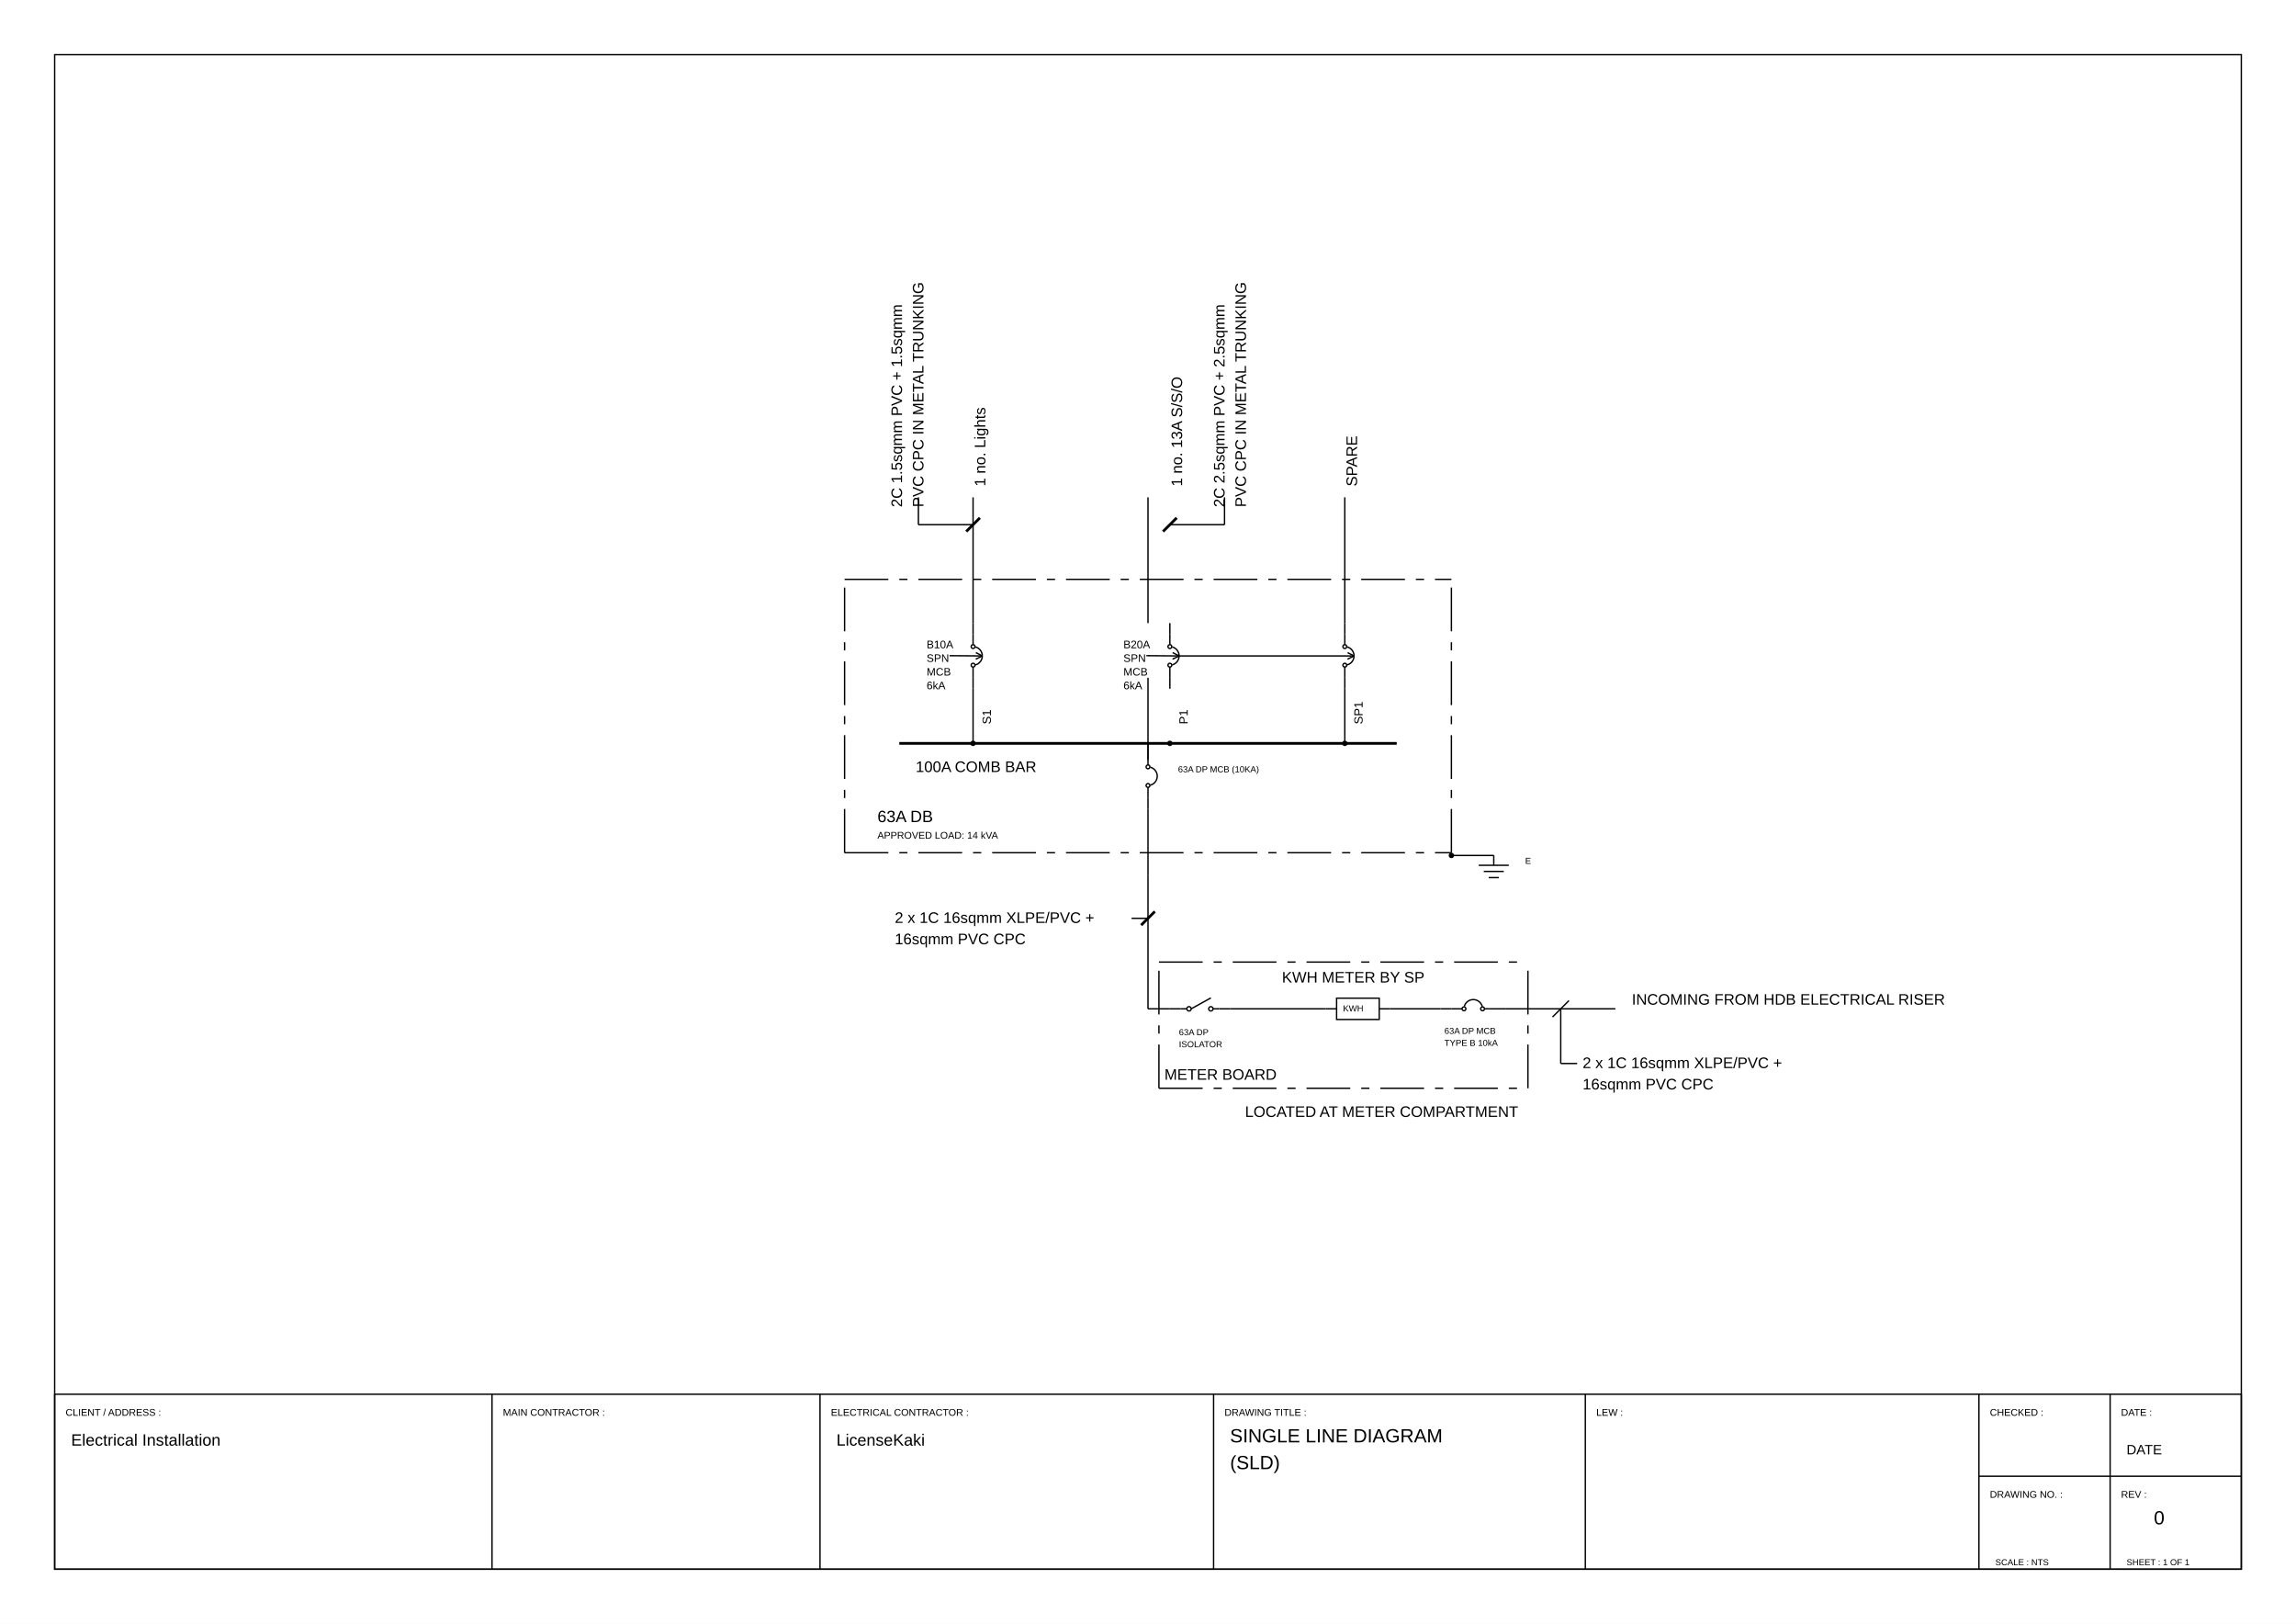
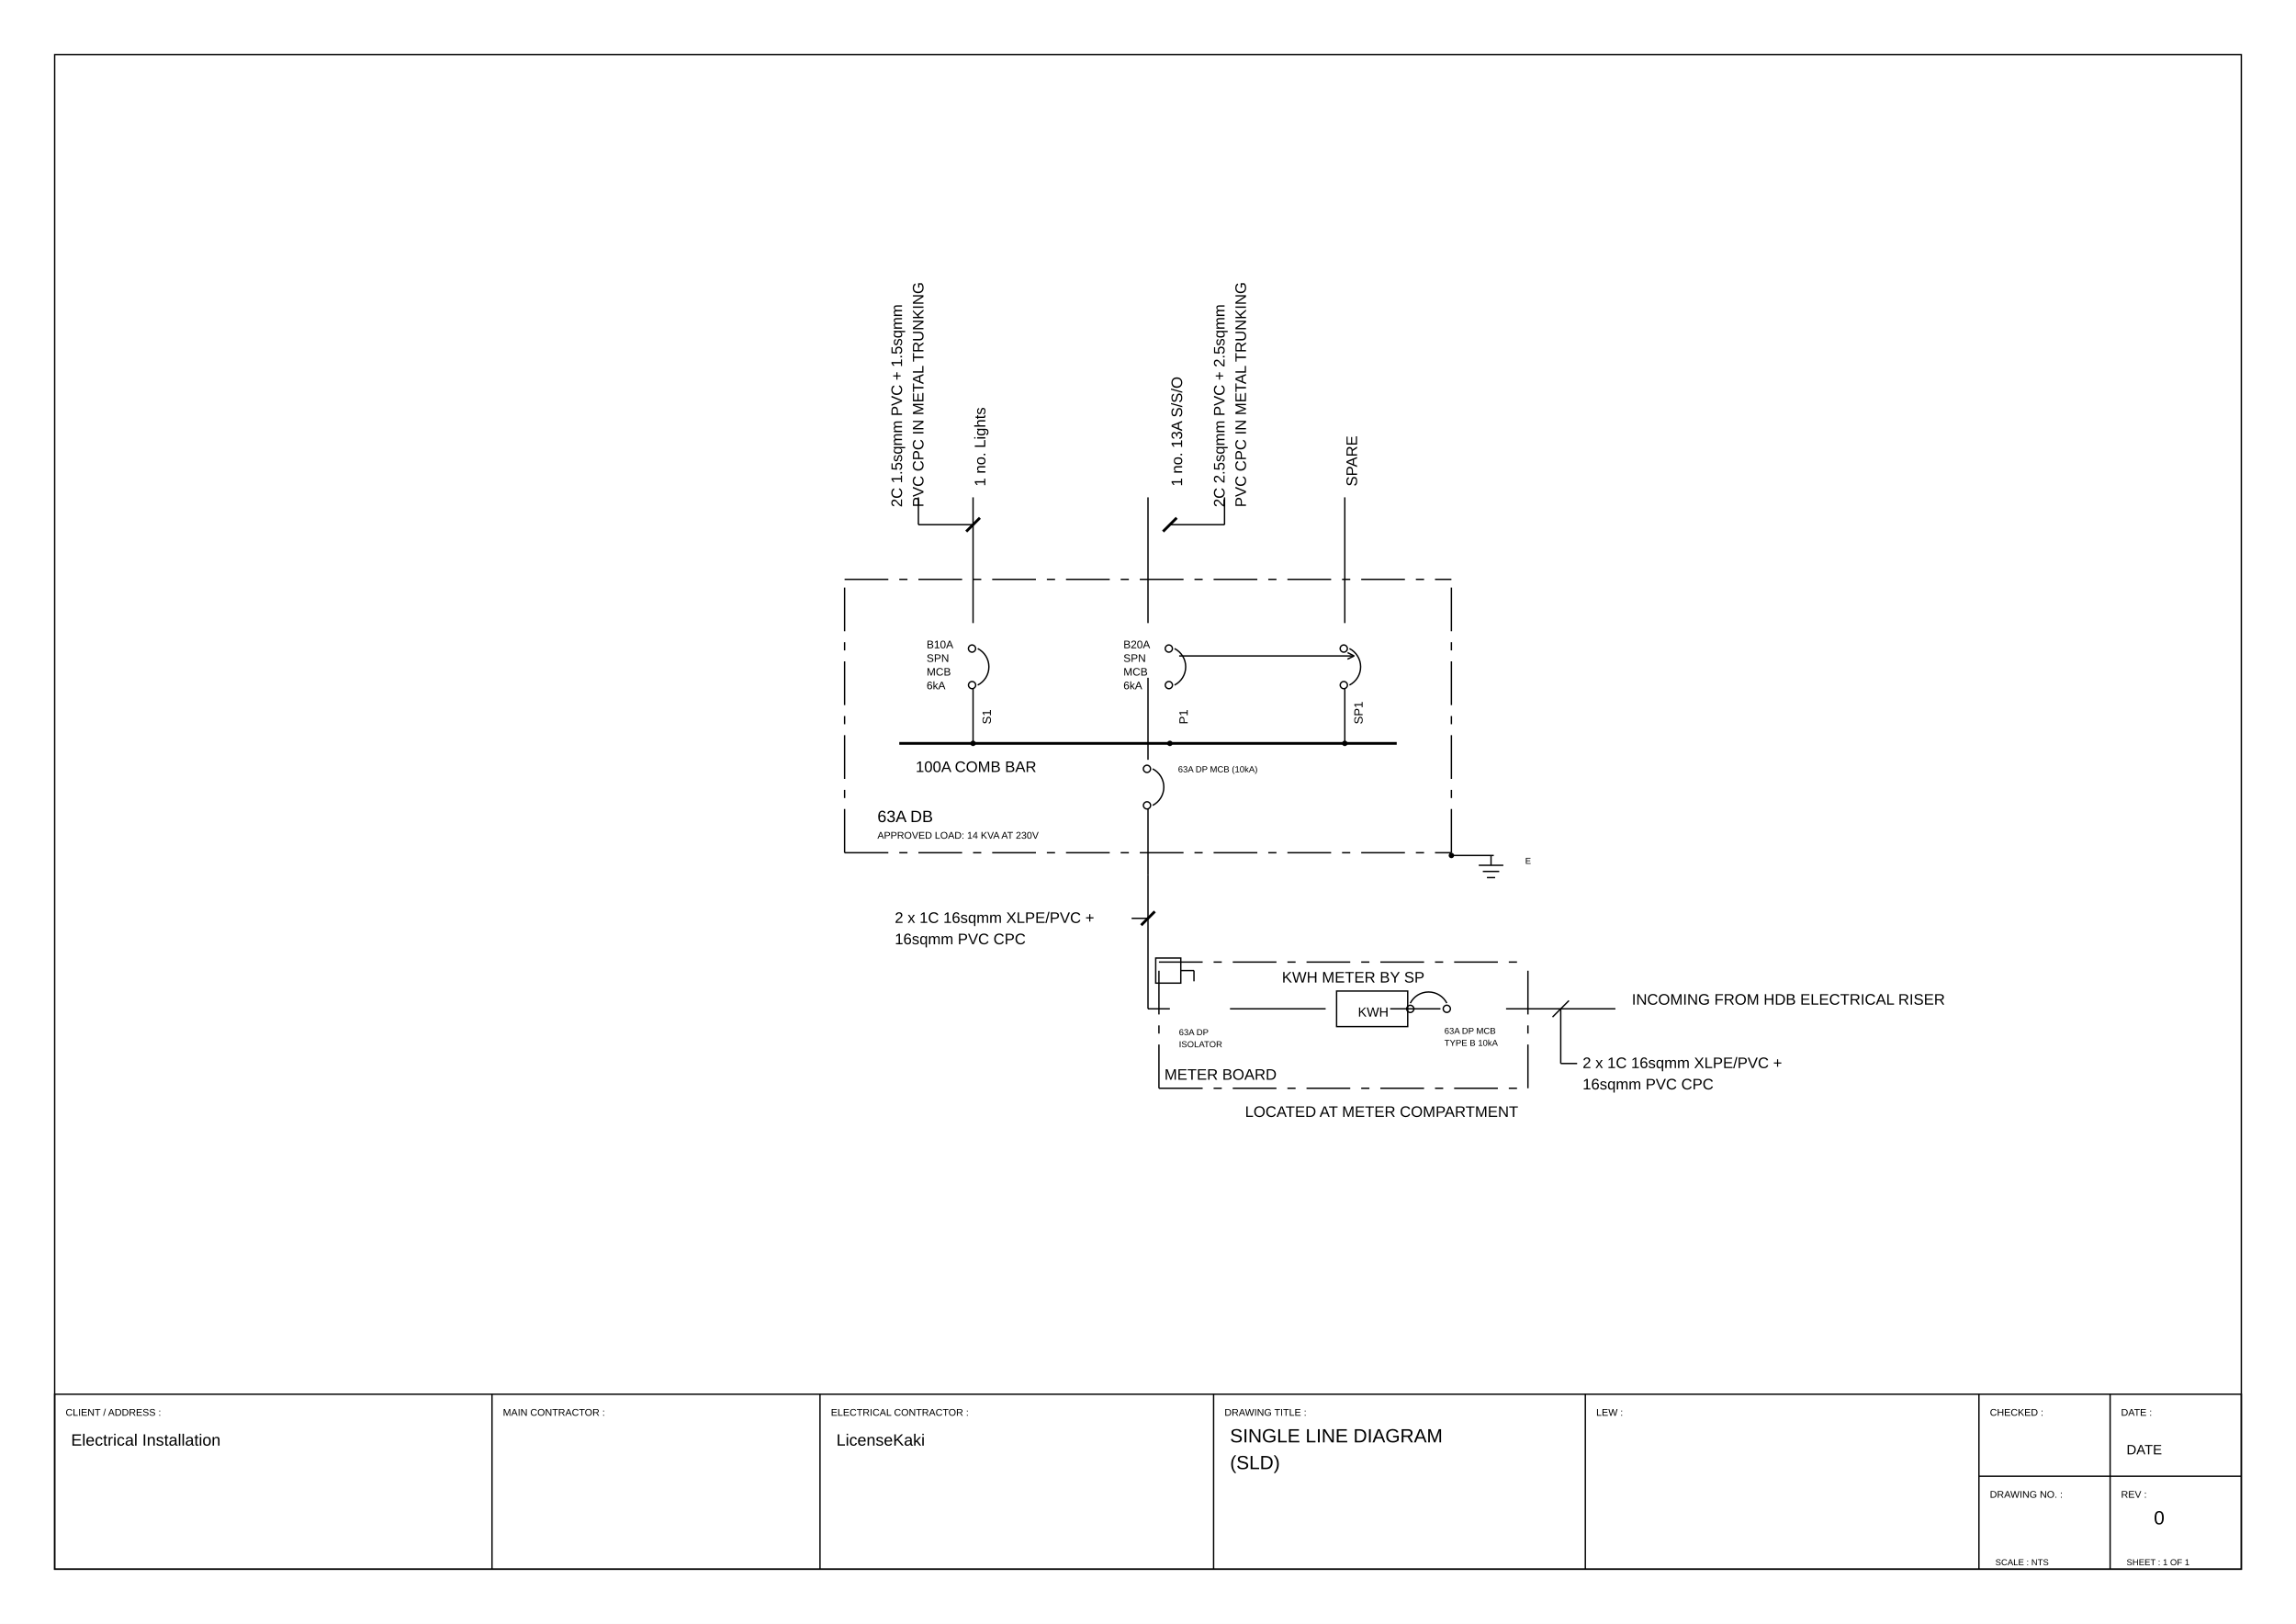
<svg xmlns="http://www.w3.org/2000/svg" viewBox="0 0 420.0 297.0" width="420.0mm" height="297.0mm">
  <rect width="420.0" height="297.0" fill="white" />
  <polygon points="10.00,287.00 410.00,287.00 410.00,10.00 10.00,10.00" stroke="#000000" stroke-width="0.25" fill="none" />
  <polygon points="10.00,287.00 410.00,287.00 410.00,255.00 10.00,255.00" stroke="#000000" stroke-width="0.25" fill="none" />
  <line x1="90.00" y1="255.00" x2="90.00" y2="287.00" stroke="#000000" stroke-width="0.25" fill="none" />
  <line x1="150.00" y1="255.00" x2="150.00" y2="287.00" stroke="#000000" stroke-width="0.25" fill="none" />
  <line x1="222.00" y1="255.00" x2="222.00" y2="287.00" stroke="#000000" stroke-width="0.25" fill="none" />
  <line x1="290.00" y1="255.00" x2="290.00" y2="287.00" stroke="#000000" stroke-width="0.25" fill="none" />
  <line x1="362.00" y1="255.00" x2="362.00" y2="287.00" stroke="#000000" stroke-width="0.25" fill="none" />
  <line x1="362.00" y1="270.00" x2="410.00" y2="270.00" stroke="#000000" stroke-width="0.25" fill="none" />
  <line x1="386.00" y1="255.00" x2="386.00" y2="287.00" stroke="#000000" stroke-width="0.25" fill="none" />
  <text x="12.00" y="258.94" font-family="Arial, Helvetica, sans-serif" font-size="1.8" fill="#000000">CLIENT / ADDRESS :</text>
  <text x="92.00" y="258.94" font-family="Arial, Helvetica, sans-serif" font-size="1.8" fill="#000000">MAIN CONTRACTOR :</text>
  <text x="152.00" y="258.94" font-family="Arial, Helvetica, sans-serif" font-size="1.8" fill="#000000">ELECTRICAL CONTRACTOR :</text>
  <text x="224.00" y="258.94" font-family="Arial, Helvetica, sans-serif" font-size="1.8" fill="#000000">DRAWING TITLE :</text>
  <text x="292.00" y="258.94" font-family="Arial, Helvetica, sans-serif" font-size="1.8" fill="#000000">LEW :</text>
  <text x="364.00" y="258.94" font-family="Arial, Helvetica, sans-serif" font-size="1.8" fill="#000000">CHECKED :</text>
  <text x="388.00" y="258.94" font-family="Arial, Helvetica, sans-serif" font-size="1.8" fill="#000000">DATE :</text>
  <text x="364.00" y="273.94" font-family="Arial, Helvetica, sans-serif" font-size="1.8" fill="#000000">DRAWING NO. :</text>
  <text x="388.00" y="273.94" font-family="Arial, Helvetica, sans-serif" font-size="1.8" fill="#000000">REV :</text>
-   <circle cx="217.50" cy="184.51" r="0.40" stroke="#000000" stroke-width="0.25" fill="none" />
-   <line x1="217.90" y1="184.51" x2="221.50" y2="182.51" stroke="#000000" stroke-width="0.25" fill="none" />
-   <circle cx="221.50" cy="184.51" r="0.40" stroke="#000000" stroke-width="0.25" fill="none" />
-   <line x1="221.90" y1="184.51" x2="223.00" y2="184.51" stroke="#000000" stroke-width="0.25" fill="none" />
-   <line x1="216.00" y1="184.51" x2="217.10" y2="184.51" stroke="#000000" stroke-width="0.25" fill="none" />
-   <line x1="223.00" y1="184.51" x2="225.00" y2="184.51" stroke="#000000" stroke-width="0.25" fill="none" />
-   <line x1="216.00" y1="184.51" x2="214.00" y2="184.51" stroke="#000000" stroke-width="0.25" fill="none" />
+   <polygon points="211.41,179.81 216.00,179.81 216.00,175.22 211.41,175.22" stroke="#000000" stroke-width="0.25" fill="none" />
+   <line x1="216.00" y1="177.51" x2="218.41" y2="177.51" stroke="#000000" stroke-width="0.25" fill="none" />
+   <line x1="218.41" y1="177.51" x2="218.41" y2="179.48" stroke="#000000" stroke-width="0.25" fill="none" />
  <text x="215.66" y="189.34" font-family="Arial, Helvetica, sans-serif" font-size="1.6" fill="#000000">
    <tspan x="215.66">63A DP</tspan>
    <tspan x="215.66" dy="2.2">ISOLATOR</tspan>
  </text>
-   <polygon points="244.50,186.46 252.30,186.46 252.30,182.56 244.50,182.56" stroke="#000000" stroke-width="0.25" fill="none" />
-   <text x="245.67" y="184.99" font-family="Arial, Helvetica, sans-serif" font-size="1.6" fill="#000000">KWH</text>
-   <line x1="252.30" y1="184.51" x2="254.30" y2="184.51" stroke="#000000" stroke-width="0.25" fill="none" />
-   <line x1="244.50" y1="184.51" x2="242.50" y2="184.51" stroke="#000000" stroke-width="0.25" fill="none" />
+   <polygon points="244.50,181.26 257.51,181.26 257.51,187.76 244.50,187.76" stroke="#000000" stroke-width="0.25" fill="none" />
+   <text x="248.40" y="185.93" font-family="Arial, Helvetica, sans-serif" font-size="2.4" fill="#000000">KWH</text>
  <text x="234.50" y="179.70" font-family="Arial, Helvetica, sans-serif" font-size="2.8" fill="#000000">KWH METER BY SP</text>
-   <circle cx="267.80" cy="184.51" r="0.35" stroke="#000000" stroke-width="0.25" fill="none" />
-   <circle cx="271.20" cy="184.51" r="0.35" stroke="#000000" stroke-width="0.25" fill="none" />
-   <path d="M 271.15,184.10 A 1.70,1.70 0 0,0 267.86,184.08" stroke="#000000" stroke-width="0.25" fill="none" />
-   <line x1="271.55" y1="184.51" x2="273.50" y2="184.51" stroke="#000000" stroke-width="0.25" fill="none" />
-   <line x1="265.50" y1="184.51" x2="267.45" y2="184.51" stroke="#000000" stroke-width="0.25" fill="none" />
-   <line x1="273.50" y1="184.51" x2="275.50" y2="184.51" stroke="#000000" stroke-width="0.25" fill="none" />
-   <line x1="265.50" y1="184.51" x2="263.50" y2="184.51" stroke="#000000" stroke-width="0.25" fill="none" />
+   <path d="M 264.66,183.47 A 3.75,3.75 0 0,0 257.98,183.48" stroke="#000000" stroke-width="0.25" fill="none" />
+   <circle cx="257.98" cy="184.52" r="0.66" stroke="#000000" stroke-width="0.25" fill="none" />
+   <circle cx="264.66" cy="184.51" r="0.66" stroke="#000000" stroke-width="0.25" fill="none" />
  <text x="264.22" y="189.09" font-family="Arial, Helvetica, sans-serif" font-size="1.6" fill="#000000">
    <tspan x="264.22">63A DP MCB</tspan>
    <tspan x="264.22" dy="2.2">TYPE B 10kA</tspan>
  </text>
  <text x="298.50" y="183.75" font-family="Arial, Helvetica, sans-serif" font-size="2.8" fill="#000000">INCOMING FROM HDB ELECTRICAL RISER</text>
  <text x="289.50" y="195.35" font-family="Arial, Helvetica, sans-serif" font-size="2.8" fill="#000000">
    <tspan x="289.50">2 x 1C 16sqmm XLPE/PVC +</tspan>
    <tspan x="289.50" dy="3.9">16sqmm PVC CPC</tspan>
  </text>
  <text x="163.68" y="168.80" font-family="Arial, Helvetica, sans-serif" font-size="2.8" fill="#000000">
    <tspan x="163.68">2 x 1C 16sqmm XLPE/PVC +</tspan>
    <tspan x="163.68" dy="3.9">16sqmm PVC CPC</tspan>
  </text>
  <text x="213.00" y="197.48" font-family="Arial, Helvetica, sans-serif" font-size="2.8" fill="#000000">METER BOARD</text>
  <text x="227.75" y="204.28" font-family="Arial, Helvetica, sans-serif" font-size="2.8" fill="#000000">LOCATED AT METER COMPARTMENT</text>
-   <circle cx="210.00" cy="143.66" r="0.35" stroke="#000000" stroke-width="0.25" fill="none" />
-   <circle cx="210.00" cy="140.26" r="0.35" stroke="#000000" stroke-width="0.25" fill="none" />
-   <path d="M 210.41,143.61 A 1.70,1.70 0 0,0 210.43,140.32" stroke="#000000" stroke-width="0.25" fill="none" />
-   <line x1="210.00" y1="139.91" x2="210.00" y2="137.96" stroke="#000000" stroke-width="0.25" fill="none" />
-   <line x1="210.00" y1="145.96" x2="210.00" y2="144.01" stroke="#000000" stroke-width="0.25" fill="none" />
-   <line x1="210.00" y1="137.96" x2="210.00" y2="135.96" stroke="#000000" stroke-width="0.25" fill="none" />
-   <line x1="210.00" y1="145.96" x2="210.00" y2="147.96" stroke="#000000" stroke-width="0.25" fill="none" />
-   <text x="215.50" y="141.24" font-family="Arial, Helvetica, sans-serif" font-size="1.6" fill="#000000">63A DP MCB (10KA)</text>
+   <path d="M 210.85,147.30 A 3.75,3.75 0 0,0 210.85,140.62" stroke="#000000" stroke-width="0.25" fill="none" />
+   <circle cx="209.81" cy="140.62" r="0.66" stroke="#000000" stroke-width="0.25" fill="none" />
+   <circle cx="209.82" cy="147.30" r="0.66" stroke="#000000" stroke-width="0.25" fill="none" />
+   <text x="215.50" y="141.24" font-family="Arial, Helvetica, sans-serif" font-size="1.6" fill="#000000">63A DP MCB (10kA)</text>
  <line x1="164.50" y1="135.96" x2="255.50" y2="135.96" stroke="#000000" stroke-width="0.50" fill="none" />
  <text x="167.50" y="141.20" font-family="Arial, Helvetica, sans-serif" font-size="2.8" fill="#000000">100A COMB BAR</text>
  <text x="179.50" y="134.22" font-family="Arial, Helvetica, sans-serif" font-size="2.2" fill="#000000" transform="rotate(-90.0,179.50,132.46)">S1</text>
-   <circle cx="178.00" cy="121.66" r="0.35" stroke="#000000" stroke-width="0.25" fill="none" />
-   <circle cx="178.00" cy="118.26" r="0.35" stroke="#000000" stroke-width="0.25" fill="none" />
-   <path d="M 178.41,121.61 A 1.70,1.70 0 0,0 178.43,118.32" stroke="#000000" stroke-width="0.25" fill="none" />
-   <line x1="173.70" y1="119.92" x2="179.70" y2="119.97" stroke="#000000" stroke-width="0.25" fill="none" />
-   <line x1="179.70" y1="119.97" x2="178.49" y2="120.56" stroke="#000000" stroke-width="0.25" fill="none" />
-   <line x1="179.70" y1="119.97" x2="178.51" y2="119.36" stroke="#000000" stroke-width="0.25" fill="none" />
-   <line x1="178.00" y1="117.91" x2="178.00" y2="115.96" stroke="#000000" stroke-width="0.25" fill="none" />
-   <line x1="178.00" y1="123.96" x2="178.00" y2="122.01" stroke="#000000" stroke-width="0.25" fill="none" />
-   <line x1="178.00" y1="115.96" x2="178.00" y2="113.96" stroke="#000000" stroke-width="0.25" fill="none" />
-   <line x1="178.00" y1="123.96" x2="178.00" y2="125.96" stroke="#000000" stroke-width="0.25" fill="none" />
+   <path d="M 178.85,125.30 A 3.75,3.75 0 0,0 178.85,118.62" stroke="#000000" stroke-width="0.25" fill="none" />
+   <circle cx="177.81" cy="118.62" r="0.66" stroke="#000000" stroke-width="0.25" fill="none" />
+   <circle cx="177.82" cy="125.30" r="0.66" stroke="#000000" stroke-width="0.25" fill="none" />
  <text x="169.50" y="118.56" font-family="Arial, Helvetica, sans-serif" font-size="2.0" fill="#000000">B10A</text>
  <text x="169.50" y="121.06" font-family="Arial, Helvetica, sans-serif" font-size="2.0" fill="#000000">SPN</text>
  <text x="169.50" y="123.56" font-family="Arial, Helvetica, sans-serif" font-size="2.0" fill="#000000">MCB</text>
  <text x="169.50" y="126.06" font-family="Arial, Helvetica, sans-serif" font-size="2.0" fill="#000000">6kA</text>
  <text x="178.00" y="91.20" font-family="Arial, Helvetica, sans-serif" font-size="2.8" fill="#000000" transform="rotate(-90.0,178.00,88.96)">1 no. Lights</text>
  <text x="215.50" y="134.22" font-family="Arial, Helvetica, sans-serif" font-size="2.2" fill="#000000" transform="rotate(-90.0,215.50,132.46)">P1</text>
-   <circle cx="214.00" cy="121.66" r="0.35" stroke="#000000" stroke-width="0.25" fill="none" />
-   <circle cx="214.00" cy="118.26" r="0.35" stroke="#000000" stroke-width="0.25" fill="none" />
-   <path d="M 214.41,121.61 A 1.70,1.70 0 0,0 214.43,118.32" stroke="#000000" stroke-width="0.25" fill="none" />
-   <line x1="209.70" y1="119.92" x2="215.70" y2="119.97" stroke="#000000" stroke-width="0.25" fill="none" />
-   <line x1="215.70" y1="119.97" x2="214.49" y2="120.56" stroke="#000000" stroke-width="0.25" fill="none" />
-   <line x1="215.70" y1="119.97" x2="214.51" y2="119.36" stroke="#000000" stroke-width="0.25" fill="none" />
-   <line x1="214.00" y1="117.91" x2="214.00" y2="115.96" stroke="#000000" stroke-width="0.25" fill="none" />
-   <line x1="214.00" y1="123.96" x2="214.00" y2="122.01" stroke="#000000" stroke-width="0.25" fill="none" />
-   <line x1="214.00" y1="115.96" x2="214.00" y2="113.96" stroke="#000000" stroke-width="0.25" fill="none" />
-   <line x1="214.00" y1="123.96" x2="214.00" y2="125.96" stroke="#000000" stroke-width="0.25" fill="none" />
+   <path d="M 214.85,125.30 A 3.75,3.75 0 0,0 214.85,118.62" stroke="#000000" stroke-width="0.25" fill="none" />
+   <circle cx="213.81" cy="118.62" r="0.66" stroke="#000000" stroke-width="0.25" fill="none" />
+   <circle cx="213.82" cy="125.30" r="0.66" stroke="#000000" stroke-width="0.25" fill="none" />
  <text x="205.50" y="118.56" font-family="Arial, Helvetica, sans-serif" font-size="2.0" fill="#000000">B20A</text>
  <text x="205.50" y="121.06" font-family="Arial, Helvetica, sans-serif" font-size="2.0" fill="#000000">SPN</text>
  <text x="205.50" y="123.56" font-family="Arial, Helvetica, sans-serif" font-size="2.0" fill="#000000">MCB</text>
  <text x="205.50" y="126.06" font-family="Arial, Helvetica, sans-serif" font-size="2.0" fill="#000000">6kA</text>
  <text x="214.00" y="91.20" font-family="Arial, Helvetica, sans-serif" font-size="2.8" fill="#000000" transform="rotate(-90.0,214.00,88.96)">1 no. 13A S/S/O</text>
  <text x="247.50" y="134.22" font-family="Arial, Helvetica, sans-serif" font-size="2.2" fill="#000000" transform="rotate(-90.0,247.50,132.46)">SP1</text>
-   <circle cx="246.00" cy="121.66" r="0.35" stroke="#000000" stroke-width="0.25" fill="none" />
-   <circle cx="246.00" cy="118.26" r="0.35" stroke="#000000" stroke-width="0.25" fill="none" />
-   <path d="M 246.41,121.61 A 1.70,1.70 0 0,0 246.43,118.32" stroke="#000000" stroke-width="0.25" fill="none" />
-   <line x1="246.00" y1="117.91" x2="246.00" y2="115.96" stroke="#000000" stroke-width="0.25" fill="none" />
-   <line x1="246.00" y1="123.96" x2="246.00" y2="122.01" stroke="#000000" stroke-width="0.25" fill="none" />
-   <line x1="246.00" y1="115.96" x2="246.00" y2="113.96" stroke="#000000" stroke-width="0.25" fill="none" />
-   <line x1="246.00" y1="123.96" x2="246.00" y2="125.96" stroke="#000000" stroke-width="0.25" fill="none" />
+   <path d="M 246.85,125.30 A 3.75,3.75 0 0,0 246.85,118.62" stroke="#000000" stroke-width="0.25" fill="none" />
+   <circle cx="245.81" cy="118.62" r="0.66" stroke="#000000" stroke-width="0.25" fill="none" />
+   <circle cx="245.82" cy="125.30" r="0.66" stroke="#000000" stroke-width="0.25" fill="none" />
  <line x1="215.70" y1="119.97" x2="247.70" y2="119.97" stroke="#000000" stroke-width="0.25" fill="none" />
  <line x1="247.70" y1="119.97" x2="246.49" y2="120.56" stroke="#000000" stroke-width="0.25" fill="none" />
  <line x1="247.70" y1="119.97" x2="246.51" y2="119.36" stroke="#000000" stroke-width="0.25" fill="none" />
  <text x="246.00" y="91.20" font-family="Arial, Helvetica, sans-serif" font-size="2.8" fill="#000000" transform="rotate(-90.0,246.00,88.96)">SPARE</text>
  <text x="165.00" y="92.76" font-family="Arial, Helvetica, sans-serif" font-size="2.8" fill="#000000" transform="rotate(-90.0,165.00,92.76)">2C 1.5sqmm PVC + 1.5sqmm</text>
  <text x="168.92" y="92.76" font-family="Arial, Helvetica, sans-serif" font-size="2.8" fill="#000000" transform="rotate(-90.0,168.92,92.76)">PVC CPC IN METAL TRUNKING</text>
  <text x="224.00" y="92.76" font-family="Arial, Helvetica, sans-serif" font-size="2.8" fill="#000000" transform="rotate(-90.0,224.00,92.76)">2C 2.5sqmm PVC + 2.5sqmm</text>
  <text x="227.92" y="92.76" font-family="Arial, Helvetica, sans-serif" font-size="2.8" fill="#000000" transform="rotate(-90.0,227.92,92.76)">PVC CPC IN METAL TRUNKING</text>
  <text x="160.50" y="150.36" font-family="Arial, Helvetica, sans-serif" font-size="3.0" fill="#000000">63A DB</text>
-   <text x="160.50" y="153.40" font-family="Arial, Helvetica, sans-serif" font-size="1.8" fill="#000000">APPROVED LOAD: 14 kVA</text>
-   <line x1="273.25" y1="156.46" x2="273.25" y2="158.26" stroke="#000000" stroke-width="0.25" fill="none" />
-   <line x1="270.50" y1="158.26" x2="276.00" y2="158.26" stroke="#000000" stroke-width="0.25" fill="none" />
-   <line x1="271.42" y1="159.38" x2="275.08" y2="159.38" stroke="#000000" stroke-width="0.25" fill="none" />
-   <line x1="272.33" y1="160.51" x2="274.17" y2="160.51" stroke="#000000" stroke-width="0.25" fill="none" />
+   <text x="160.50" y="153.40" font-family="Arial, Helvetica, sans-serif" font-size="1.8" fill="#000000">APPROVED LOAD: 14 KVA AT 230V</text>
+   <line x1="272.75" y1="156.46" x2="272.75" y2="158.26" stroke="#000000" stroke-width="0.25" fill="none" />
+   <line x1="270.50" y1="158.26" x2="275.00" y2="158.26" stroke="#000000" stroke-width="0.25" fill="none" />
+   <line x1="271.25" y1="159.38" x2="274.25" y2="159.38" stroke="#000000" stroke-width="0.25" fill="none" />
+   <line x1="272.00" y1="160.51" x2="273.50" y2="160.51" stroke="#000000" stroke-width="0.25" fill="none" />
  <text x="279.00" y="157.99" font-family="Arial, Helvetica, sans-serif" font-size="1.6" fill="#000000">E</text>
  <line x1="210.00" y1="184.51" x2="214.00" y2="184.51" stroke="#000000" stroke-width="0.25" fill="none" />
  <line x1="225.00" y1="184.51" x2="242.50" y2="184.51" stroke="#000000" stroke-width="0.25" fill="none" />
  <line x1="254.30" y1="184.51" x2="263.50" y2="184.51" stroke="#000000" stroke-width="0.25" fill="none" />
  <line x1="275.50" y1="184.51" x2="295.50" y2="184.51" stroke="#000000" stroke-width="0.25" fill="none" />
  <line x1="284.00" y1="186.01" x2="287.00" y2="183.01" stroke="#000000" stroke-width="0.25" fill="none" />
  <line x1="285.50" y1="184.51" x2="285.50" y2="194.51" stroke="#000000" stroke-width="0.25" fill="none" />
  <line x1="285.50" y1="194.51" x2="288.50" y2="194.51" stroke="#000000" stroke-width="0.25" fill="none" />
  <line x1="210.00" y1="184.51" x2="210.00" y2="159.96" stroke="#000000" stroke-width="0.25" fill="none" />
  <line x1="210.00" y1="167.96" x2="207.00" y2="167.96" stroke="#000000" stroke-width="0.25" fill="none" />
  <line x1="210.00" y1="159.96" x2="210.00" y2="147.96" stroke="#000000" stroke-width="0.25" fill="none" />
  <line x1="210.00" y1="138.96" x2="210.00" y2="135.96" stroke="#000000" stroke-width="0.25" fill="none" />
  <line x1="178.00" y1="135.96" x2="178.00" y2="125.96" stroke="#000000" stroke-width="0.25" fill="none" />
  <line x1="178.00" y1="113.96" x2="178.00" y2="90.96" stroke="#000000" stroke-width="0.25" fill="none" />
  <line x1="210.00" y1="135.96" x2="210.00" y2="123.96" stroke="#000000" stroke-width="0.25" fill="none" />
  <line x1="210.00" y1="113.96" x2="210.00" y2="90.96" stroke="#000000" stroke-width="0.25" fill="none" />
  <line x1="246.00" y1="135.96" x2="246.00" y2="125.96" stroke="#000000" stroke-width="0.25" fill="none" />
  <line x1="246.00" y1="113.96" x2="246.00" y2="90.96" stroke="#000000" stroke-width="0.25" fill="none" />
  <line x1="168.00" y1="95.96" x2="178.00" y2="95.96" stroke="#000000" stroke-width="0.25" fill="none" />
  <line x1="168.00" y1="95.96" x2="168.00" y2="90.96" stroke="#000000" stroke-width="0.25" fill="none" />
  <line x1="214.00" y1="95.96" x2="224.00" y2="95.96" stroke="#000000" stroke-width="0.25" fill="none" />
  <line x1="224.00" y1="95.96" x2="224.00" y2="90.96" stroke="#000000" stroke-width="0.25" fill="none" />
  <line x1="265.50" y1="156.46" x2="273.25" y2="156.46" stroke="#000000" stroke-width="0.25" fill="none" />
  <line x1="208.75" y1="169.21" x2="211.25" y2="166.71" stroke="#000000" stroke-width="0.50" fill="none" />
  <line x1="176.75" y1="97.21" x2="179.25" y2="94.71" stroke="#000000" stroke-width="0.50" fill="none" />
  <line x1="212.75" y1="97.21" x2="215.25" y2="94.71" stroke="#000000" stroke-width="0.50" fill="none" />
  <line x1="212.00" y1="199.04" x2="220.00" y2="199.04" stroke="#000000" stroke-width="0.25" fill="none" />
  <line x1="222.00" y1="199.04" x2="223.50" y2="199.04" stroke="#000000" stroke-width="0.25" fill="none" />
  <line x1="225.50" y1="199.04" x2="233.50" y2="199.04" stroke="#000000" stroke-width="0.25" fill="none" />
  <line x1="235.50" y1="199.04" x2="237.00" y2="199.04" stroke="#000000" stroke-width="0.25" fill="none" />
  <line x1="239.00" y1="199.04" x2="247.00" y2="199.04" stroke="#000000" stroke-width="0.25" fill="none" />
  <line x1="249.00" y1="199.04" x2="250.50" y2="199.04" stroke="#000000" stroke-width="0.25" fill="none" />
  <line x1="252.50" y1="199.04" x2="260.50" y2="199.04" stroke="#000000" stroke-width="0.25" fill="none" />
  <line x1="262.50" y1="199.04" x2="264.00" y2="199.04" stroke="#000000" stroke-width="0.25" fill="none" />
  <line x1="266.00" y1="199.04" x2="274.00" y2="199.04" stroke="#000000" stroke-width="0.25" fill="none" />
  <line x1="276.00" y1="199.04" x2="277.50" y2="199.04" stroke="#000000" stroke-width="0.25" fill="none" />
  <line x1="212.00" y1="175.96" x2="220.00" y2="175.96" stroke="#000000" stroke-width="0.25" fill="none" />
  <line x1="222.00" y1="175.96" x2="223.50" y2="175.96" stroke="#000000" stroke-width="0.25" fill="none" />
  <line x1="225.50" y1="175.96" x2="233.50" y2="175.96" stroke="#000000" stroke-width="0.25" fill="none" />
  <line x1="235.50" y1="175.96" x2="237.00" y2="175.96" stroke="#000000" stroke-width="0.25" fill="none" />
  <line x1="239.00" y1="175.96" x2="247.00" y2="175.96" stroke="#000000" stroke-width="0.25" fill="none" />
  <line x1="249.00" y1="175.96" x2="250.50" y2="175.96" stroke="#000000" stroke-width="0.25" fill="none" />
  <line x1="252.50" y1="175.96" x2="260.50" y2="175.96" stroke="#000000" stroke-width="0.25" fill="none" />
  <line x1="262.50" y1="175.96" x2="264.00" y2="175.96" stroke="#000000" stroke-width="0.25" fill="none" />
  <line x1="266.00" y1="175.96" x2="274.00" y2="175.96" stroke="#000000" stroke-width="0.25" fill="none" />
  <line x1="276.00" y1="175.96" x2="277.50" y2="175.96" stroke="#000000" stroke-width="0.25" fill="none" />
  <line x1="212.00" y1="199.04" x2="212.00" y2="191.04" stroke="#000000" stroke-width="0.25" fill="none" />
  <line x1="212.00" y1="189.04" x2="212.00" y2="187.54" stroke="#000000" stroke-width="0.25" fill="none" />
  <line x1="212.00" y1="185.54" x2="212.00" y2="177.54" stroke="#000000" stroke-width="0.25" fill="none" />
  <line x1="279.50" y1="199.04" x2="279.50" y2="191.04" stroke="#000000" stroke-width="0.25" fill="none" />
  <line x1="279.50" y1="189.04" x2="279.50" y2="187.54" stroke="#000000" stroke-width="0.25" fill="none" />
  <line x1="279.50" y1="185.54" x2="279.50" y2="177.54" stroke="#000000" stroke-width="0.25" fill="none" />
  <line x1="154.50" y1="155.96" x2="162.50" y2="155.96" stroke="#000000" stroke-width="0.25" fill="none" />
  <line x1="164.50" y1="155.96" x2="166.00" y2="155.96" stroke="#000000" stroke-width="0.25" fill="none" />
  <line x1="168.00" y1="155.96" x2="176.00" y2="155.96" stroke="#000000" stroke-width="0.25" fill="none" />
  <line x1="178.00" y1="155.96" x2="179.50" y2="155.96" stroke="#000000" stroke-width="0.25" fill="none" />
  <line x1="181.50" y1="155.96" x2="189.50" y2="155.96" stroke="#000000" stroke-width="0.25" fill="none" />
  <line x1="191.50" y1="155.96" x2="193.00" y2="155.96" stroke="#000000" stroke-width="0.25" fill="none" />
  <line x1="195.00" y1="155.96" x2="203.00" y2="155.96" stroke="#000000" stroke-width="0.25" fill="none" />
  <line x1="205.00" y1="155.96" x2="206.50" y2="155.96" stroke="#000000" stroke-width="0.25" fill="none" />
  <line x1="208.50" y1="155.96" x2="216.50" y2="155.96" stroke="#000000" stroke-width="0.25" fill="none" />
  <line x1="218.50" y1="155.96" x2="220.00" y2="155.96" stroke="#000000" stroke-width="0.25" fill="none" />
  <line x1="222.00" y1="155.96" x2="230.00" y2="155.96" stroke="#000000" stroke-width="0.25" fill="none" />
  <line x1="232.00" y1="155.96" x2="233.50" y2="155.96" stroke="#000000" stroke-width="0.25" fill="none" />
  <line x1="235.50" y1="155.96" x2="243.50" y2="155.96" stroke="#000000" stroke-width="0.25" fill="none" />
  <line x1="245.50" y1="155.96" x2="247.00" y2="155.96" stroke="#000000" stroke-width="0.25" fill="none" />
  <line x1="249.00" y1="155.96" x2="257.00" y2="155.96" stroke="#000000" stroke-width="0.25" fill="none" />
  <line x1="259.00" y1="155.96" x2="260.50" y2="155.96" stroke="#000000" stroke-width="0.25" fill="none" />
  <line x1="262.50" y1="155.96" x2="265.50" y2="155.96" stroke="#000000" stroke-width="0.25" fill="none" />
  <line x1="154.50" y1="105.96" x2="162.50" y2="105.96" stroke="#000000" stroke-width="0.25" fill="none" />
  <line x1="164.50" y1="105.96" x2="166.00" y2="105.96" stroke="#000000" stroke-width="0.25" fill="none" />
  <line x1="168.00" y1="105.96" x2="176.00" y2="105.96" stroke="#000000" stroke-width="0.25" fill="none" />
  <line x1="178.00" y1="105.96" x2="179.50" y2="105.96" stroke="#000000" stroke-width="0.25" fill="none" />
  <line x1="181.50" y1="105.96" x2="189.50" y2="105.96" stroke="#000000" stroke-width="0.25" fill="none" />
  <line x1="191.50" y1="105.96" x2="193.00" y2="105.96" stroke="#000000" stroke-width="0.25" fill="none" />
  <line x1="195.00" y1="105.96" x2="203.00" y2="105.96" stroke="#000000" stroke-width="0.25" fill="none" />
  <line x1="205.00" y1="105.96" x2="206.50" y2="105.96" stroke="#000000" stroke-width="0.25" fill="none" />
  <line x1="208.50" y1="105.96" x2="216.50" y2="105.96" stroke="#000000" stroke-width="0.25" fill="none" />
  <line x1="218.50" y1="105.96" x2="220.00" y2="105.96" stroke="#000000" stroke-width="0.25" fill="none" />
  <line x1="222.00" y1="105.96" x2="230.00" y2="105.96" stroke="#000000" stroke-width="0.25" fill="none" />
  <line x1="232.00" y1="105.96" x2="233.50" y2="105.96" stroke="#000000" stroke-width="0.25" fill="none" />
  <line x1="235.50" y1="105.96" x2="243.50" y2="105.96" stroke="#000000" stroke-width="0.25" fill="none" />
  <line x1="245.50" y1="105.96" x2="247.00" y2="105.96" stroke="#000000" stroke-width="0.25" fill="none" />
  <line x1="249.00" y1="105.96" x2="257.00" y2="105.96" stroke="#000000" stroke-width="0.25" fill="none" />
  <line x1="259.00" y1="105.96" x2="260.50" y2="105.96" stroke="#000000" stroke-width="0.25" fill="none" />
  <line x1="262.50" y1="105.96" x2="265.50" y2="105.96" stroke="#000000" stroke-width="0.25" fill="none" />
  <line x1="154.50" y1="155.96" x2="154.50" y2="147.96" stroke="#000000" stroke-width="0.25" fill="none" />
  <line x1="154.50" y1="145.96" x2="154.50" y2="144.46" stroke="#000000" stroke-width="0.25" fill="none" />
  <line x1="154.50" y1="142.46" x2="154.50" y2="134.46" stroke="#000000" stroke-width="0.25" fill="none" />
  <line x1="154.50" y1="132.46" x2="154.50" y2="130.96" stroke="#000000" stroke-width="0.25" fill="none" />
  <line x1="154.50" y1="128.96" x2="154.50" y2="120.96" stroke="#000000" stroke-width="0.25" fill="none" />
  <line x1="154.50" y1="118.96" x2="154.50" y2="117.46" stroke="#000000" stroke-width="0.25" fill="none" />
  <line x1="154.50" y1="115.46" x2="154.50" y2="107.46" stroke="#000000" stroke-width="0.25" fill="none" />
  <line x1="265.50" y1="155.96" x2="265.50" y2="147.96" stroke="#000000" stroke-width="0.25" fill="none" />
  <line x1="265.50" y1="145.96" x2="265.50" y2="144.46" stroke="#000000" stroke-width="0.25" fill="none" />
  <line x1="265.50" y1="142.46" x2="265.50" y2="134.46" stroke="#000000" stroke-width="0.25" fill="none" />
  <line x1="265.50" y1="132.46" x2="265.50" y2="130.96" stroke="#000000" stroke-width="0.25" fill="none" />
  <line x1="265.50" y1="128.96" x2="265.50" y2="120.96" stroke="#000000" stroke-width="0.25" fill="none" />
  <line x1="265.50" y1="118.96" x2="265.50" y2="117.46" stroke="#000000" stroke-width="0.25" fill="none" />
  <line x1="265.50" y1="115.46" x2="265.50" y2="107.46" stroke="#000000" stroke-width="0.25" fill="none" />
  <circle cx="178.00" cy="135.96" r="0.50" fill="rgb(0,0,0)" stroke="none" />
  <circle cx="214.00" cy="135.96" r="0.50" fill="rgb(0,0,0)" stroke="none" />
  <circle cx="246.00" cy="135.96" r="0.50" fill="rgb(0,0,0)" stroke="none" />
  <circle cx="265.50" cy="156.46" r="0.50" fill="rgb(0,0,0)" stroke="none" />
  <text x="13.00" y="264.40" font-family="Arial, Helvetica, sans-serif" font-size="3.0" fill="#000000">Electrical Installation</text>
  <text x="153.00" y="264.40" font-family="Arial, Helvetica, sans-serif" font-size="3.0" fill="#000000">LicenseKaki</text>
  <text x="225.00" y="263.80" font-family="Arial, Helvetica, sans-serif" font-size="3.5" fill="#000000">
    <tspan x="225.00">SINGLE LINE DIAGRAM</tspan>
    <tspan x="225.00" dy="4.9">(SLD)</tspan>
  </text>
  <text x="389.00" y="266.00" font-family="Arial, Helvetica, sans-serif" font-size="2.5" fill="#000000">DATE</text>
  <text x="365.00" y="278.00" font-family="Arial, Helvetica, sans-serif" font-size="2.5" fill="#000000" />
  <text x="394.00" y="278.80" font-family="Arial, Helvetica, sans-serif" font-size="3.5" fill="#000000">0</text>
  <text x="365.00" y="286.28" font-family="Arial, Helvetica, sans-serif" font-size="1.6" fill="#000000">SCALE : NTS</text>
  <text x="389.00" y="286.28" font-family="Arial, Helvetica, sans-serif" font-size="1.6" fill="#000000">SHEET : 1 OF 1</text>
</svg>
